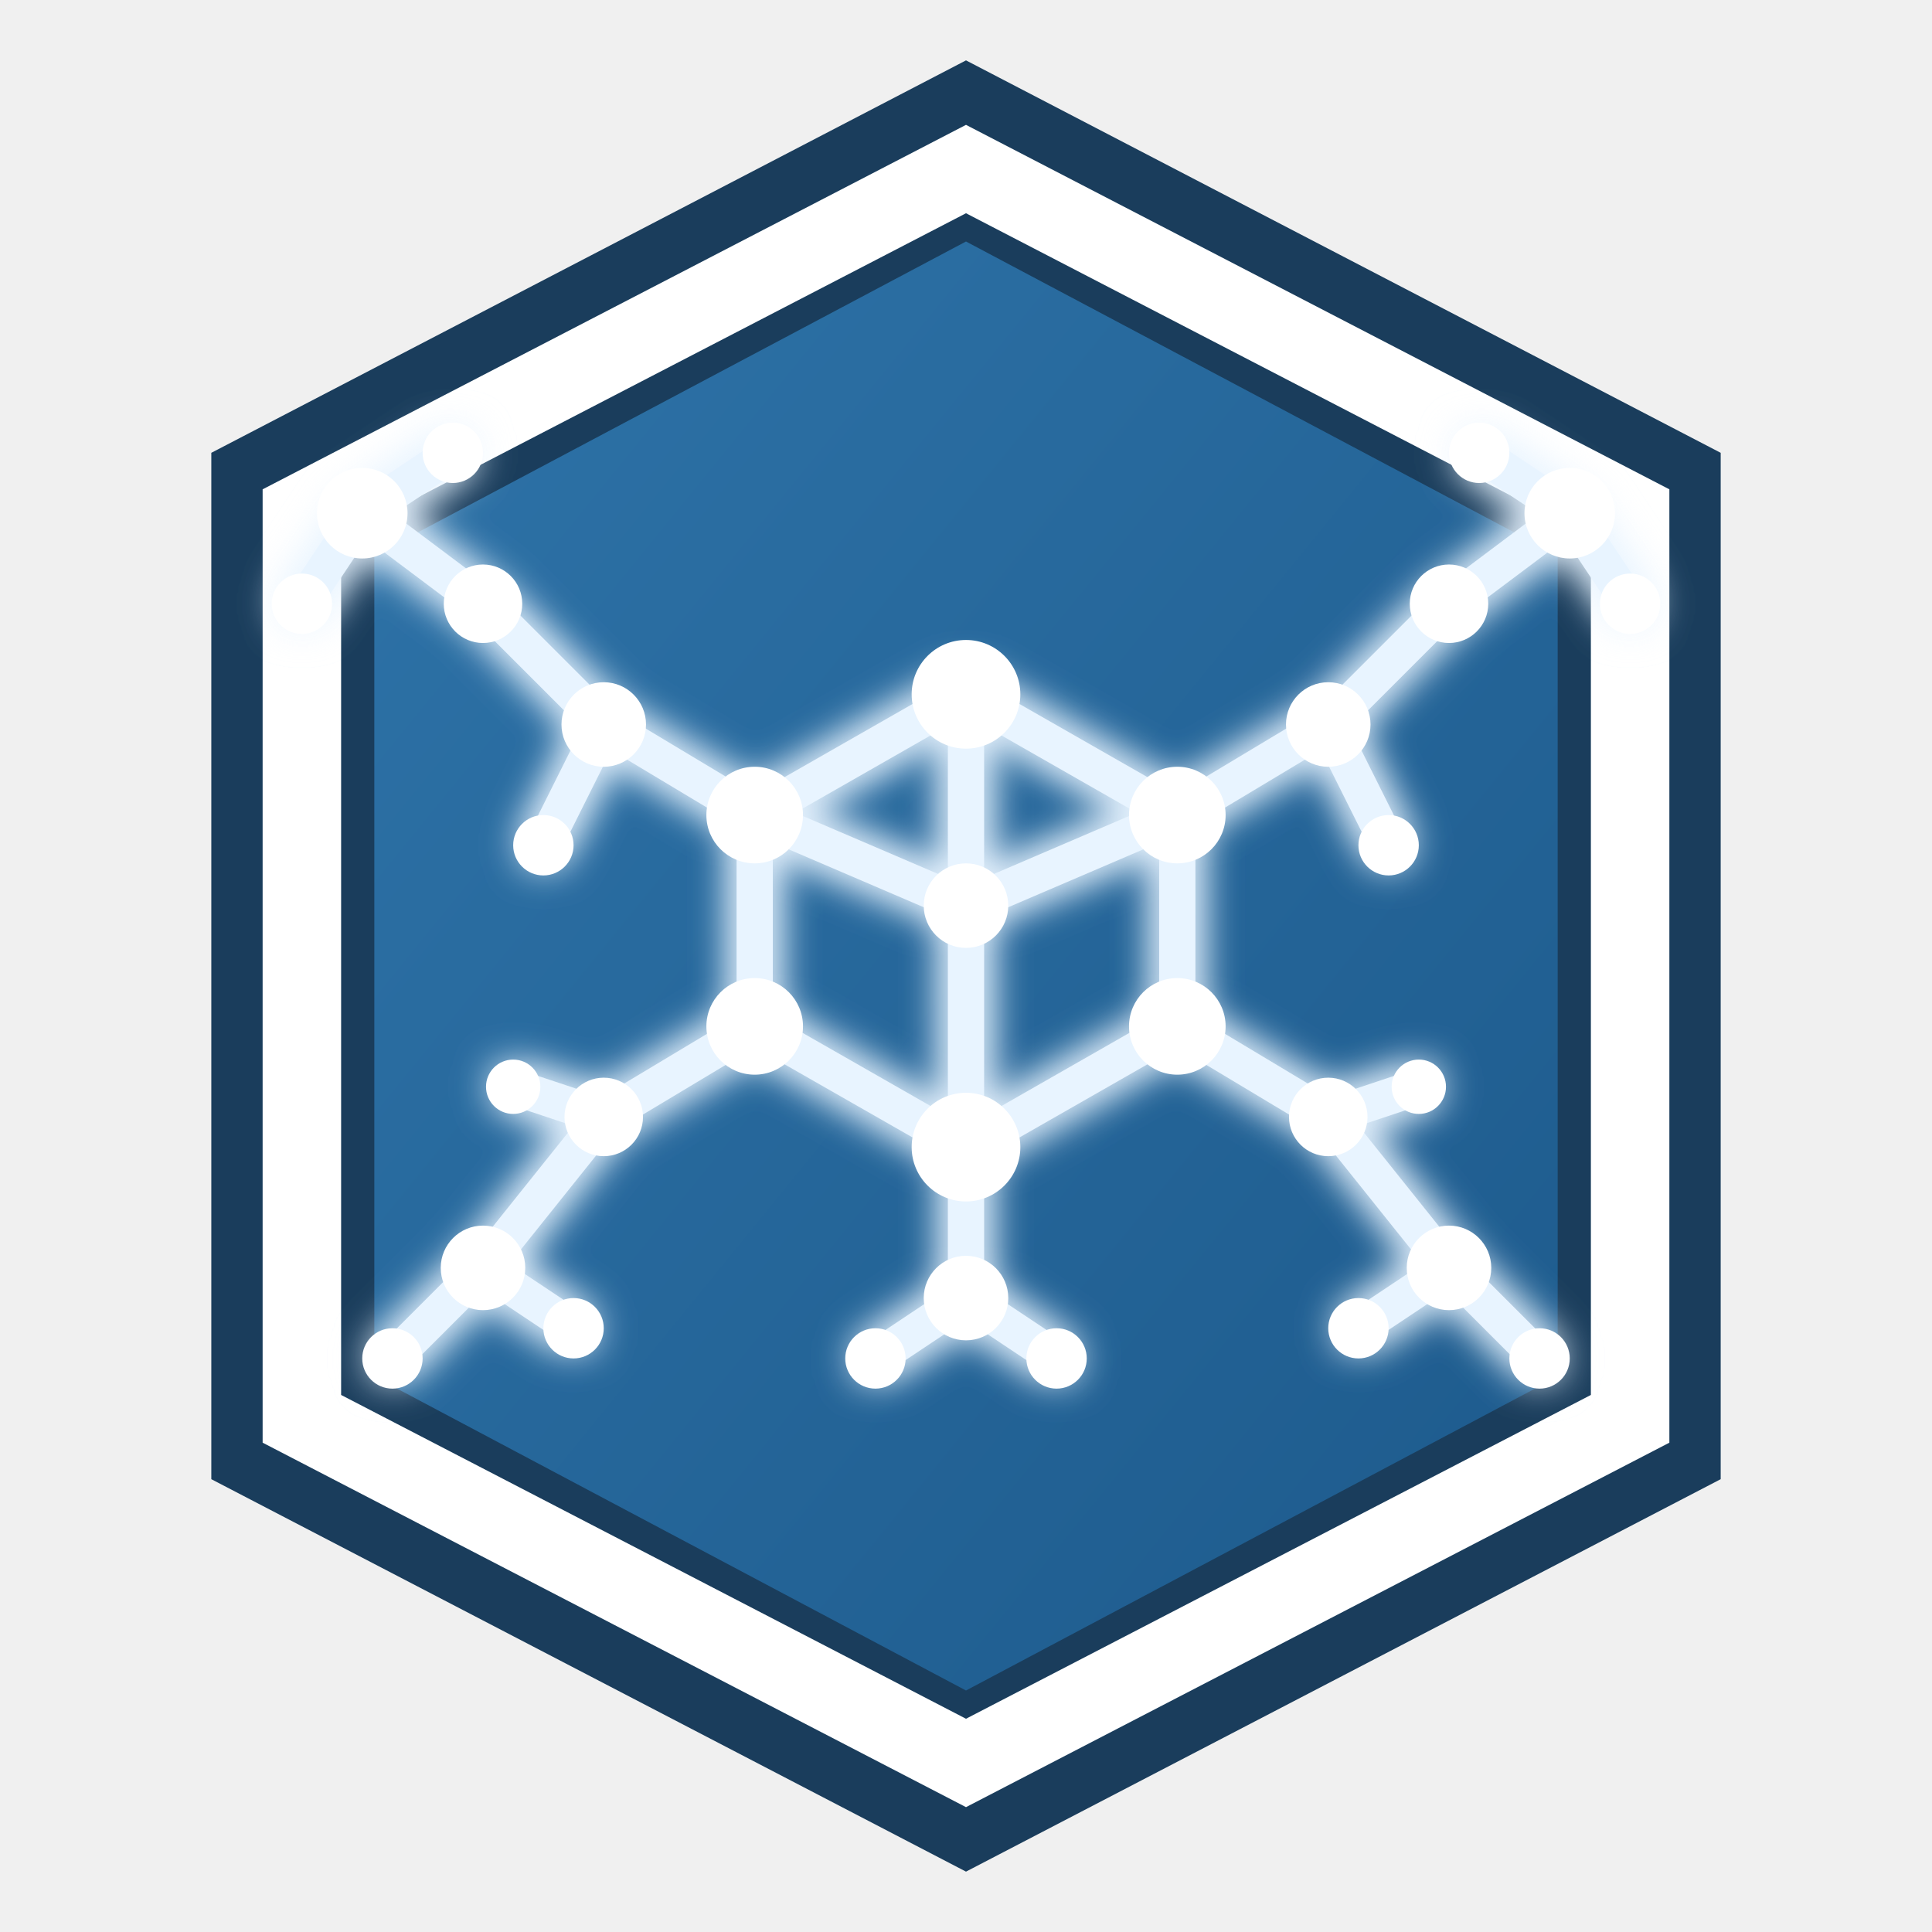
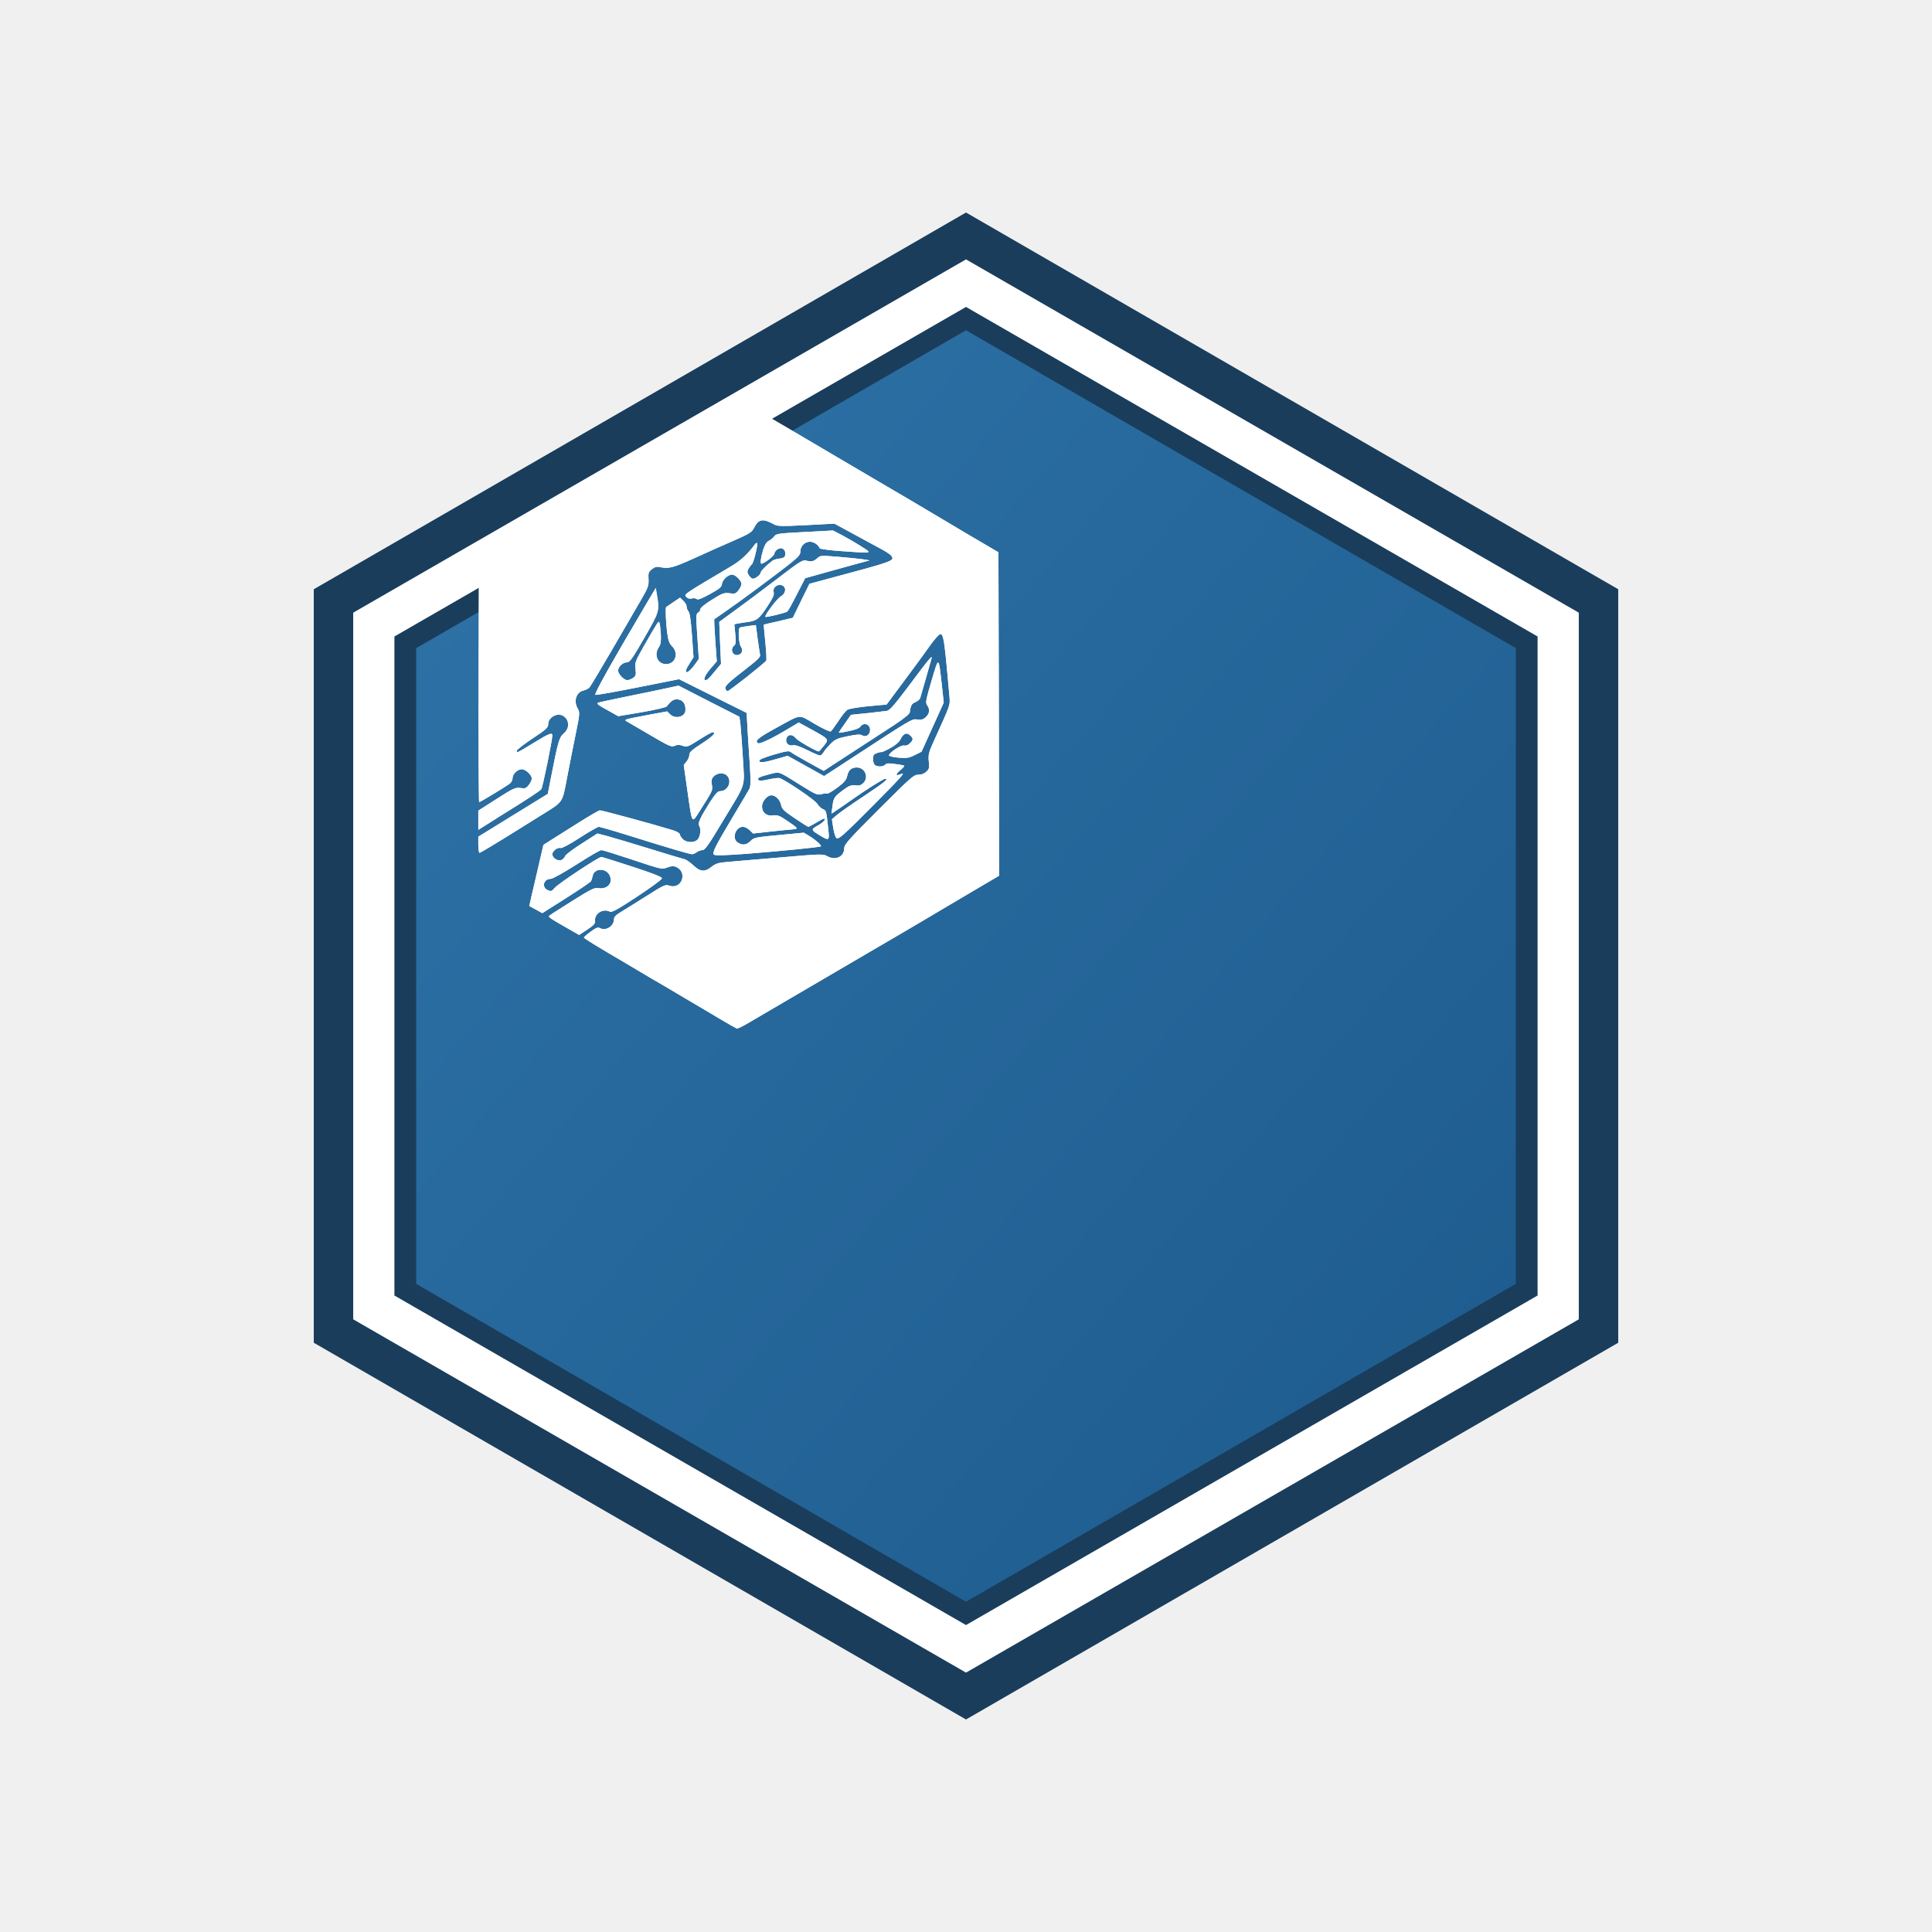
<svg xmlns="http://www.w3.org/2000/svg" viewBox="0 0 32 32" width="32" height="32">
  <defs>
    <linearGradient id="bg" x1="0%" y1="0%" x2="100%" y2="100%">
      <stop offset="0%" stop-color="#2e73a8" />
      <stop offset="100%" stop-color="#1d5a8c" />
    </linearGradient>
    <filter id="glow">
-       <feGaussianBlur stdDeviation="0.35" result="b" />
+       <feGaussianBlur stdDeviation="0.25" result="b" />
      <feMerge>
-         <feMergeNode in="b" />
        <feMergeNode in="b" />
        <feMergeNode in="SourceGraphic" />
      </feMerge>
    </filter>
  </defs>
-   <polygon points="16,1 28.5,7.5 28.5,24.5 16,31 3.5,24.5 3.5,7.5" fill="#1a3d5c" />
-   <polygon points="16,2.8 27,8.5 27,23.5 16,29.2 5,23.5 5,8.5" fill="none" stroke="#fff" stroke-width="1.3" />
-   <polygon points="16,4 25.8,9.2 25.8,22.8 16,28 6.2,22.8 6.2,9.2" fill="url(#bg)" />
-   <g filter="url(#glow)" fill="none" stroke="#e8f4ff" stroke-width="0.6" stroke-linecap="round" stroke-linejoin="round">
-     <polygon points="16,11.5 19.5,13.5 19.5,17 16,19 12.5,17 12.5,13.5" />
-     <line x1="16" y1="11.5" x2="16" y2="15" />
-     <line x1="12.5" y1="13.5" x2="16" y2="15" />
-     <line x1="19.5" y1="13.5" x2="16" y2="15" />
-     <line x1="16" y1="15" x2="16" y2="19" />
-     <path d="M12.5,13.5 L10,12 L8,10" />
-     <path d="M8,10 L6,8.5" />
-     <path d="M6,8.5 L5,10" />
-     <path d="M6,8.5 L7.5,7.5" />
-     <path d="M10,12 L9,14" />
-     <path d="M19.5,13.5 L22,12 L24,10" />
-     <path d="M24,10 L26,8.5" />
-     <path d="M26,8.5 L27,10" />
-     <path d="M26,8.5 L24.5,7.5" />
-     <path d="M22,12 L23,14" />
-     <path d="M12.5,17 L10,18.5 L8,21" />
-     <path d="M8,21 L6.5,22.5" />
-     <path d="M8,21 L9.5,22" />
-     <path d="M10,18.5 L8.5,18" />
-     <path d="M19.5,17 L22,18.5 L24,21" />
-     <path d="M24,21 L25.5,22.5" />
-     <path d="M24,21 L22.5,22" />
-     <path d="M22,18.5 L23.5,18" />
-     <path d="M16,19 L16,21.5" />
-     <path d="M16,21.5 L14.5,22.5" />
-     <path d="M16,21.5 L17.5,22.5" />
+   <g transform="translate(16,16) scale(0.0195)">
+     <path fill="#1a3d5c" d="M0 -640 L554 -320 L554 320 L0 640 L-554 320 L-554 -320 Z" />
+     <path fill="none" stroke="#ffffff" stroke-width="35" d="M0 -580 L503 -290 L503 290 L0 580 L-503 290 L-503 -290 Z" />
+     <path fill="url(#bg)" d="M0 -540 L467 -270 L467 270 L0 540 L-467 270 L-467 -270 Z" />
  </g>
-   <g fill="#fff">
-     <circle cx="16" cy="11.5" r="0.9" />
-     <circle cx="19.5" cy="13.5" r="0.8" />
-     <circle cx="12.5" cy="13.5" r="0.8" />
-     <circle cx="19.5" cy="17" r="0.8" />
-     <circle cx="12.5" cy="17" r="0.8" />
-     <circle cx="16" cy="19" r="0.9" />
-     <circle cx="16" cy="15" r="0.7" />
-     <circle cx="10" cy="12" r="0.7" />
-     <circle cx="8" cy="10" r="0.65" />
-     <circle cx="6" cy="8.5" r="0.75" />
-     <circle cx="5" cy="10" r="0.5" />
-     <circle cx="7.5" cy="7.5" r="0.5" />
-     <circle cx="9" cy="14" r="0.5" />
-     <circle cx="22" cy="12" r="0.7" />
-     <circle cx="24" cy="10" r="0.65" />
-     <circle cx="26" cy="8.5" r="0.75" />
-     <circle cx="27" cy="10" r="0.5" />
-     <circle cx="24.5" cy="7.5" r="0.5" />
-     <circle cx="23" cy="14" r="0.5" />
-     <circle cx="10" cy="18.5" r="0.65" />
-     <circle cx="8" cy="21" r="0.7" />
-     <circle cx="6.5" cy="22.5" r="0.5" />
-     <circle cx="9.5" cy="22" r="0.5" />
-     <circle cx="8.5" cy="18" r="0.45" />
-     <circle cx="22" cy="18.5" r="0.65" />
-     <circle cx="24" cy="21" r="0.7" />
-     <circle cx="25.5" cy="22.5" r="0.5" />
-     <circle cx="22.5" cy="22" r="0.5" />
-     <circle cx="23.5" cy="18" r="0.45" />
-     <circle cx="16" cy="21.5" r="0.7" />
-     <circle cx="14.5" cy="22.5" r="0.5" />
-     <circle cx="17.5" cy="22.5" r="0.5" />
+   <g transform="translate(-3.7, 20.3) scale(0.00227, -0.00227)" fill="#ffffff" filter="url(#glow)">
+     <path d="M6935 5986 c-101 -61 -630 -376 -835 -496 -96 -56 -303 -178 -460 -270 -157 -92 -337 -198 -400 -237 l-115 -69 -3 -912 c-1 -502 1 -912 4 -912 9 0 206 120 227 138 9 8 17 25 17 38 0 29 37 64 67 64 29 0 73 -42 73 -68 0 -11 -10 -32 -22 -47 -18 -24 -26 -27 -61 -22 -37 5 -50 -1 -174 -80 l-133 -85 0 -70 0 -70 23 14 c12 8 78 50 147 93 186 115 278 175 290 190 9 11 80 356 80 391 0 24 -22 16 -125 -47 -137 -83 -135 -82 -135 -65 0 8 52 48 115 90 103 68 115 80 115 106 0 19 9 35 26 49 83 65 168 -50 87 -118 -33 -28 -42 -61 -94 -328 l-22 -113 -111 -68 c-61 -38 -175 -108 -253 -156 l-143 -88 0 -59 c0 -32 4 -59 9 -59 5 0 87 49 183 108 95 59 219 137 276 172 154 96 144 80 181 276 18 93 46 236 63 318 29 141 29 151 14 177 -33 56 -12 122 43 134 16 3 35 14 43 23 8 9 81 132 163 272 81 140 175 302 209 360 56 96 60 109 58 156 -3 46 0 54 25 74 21 16 35 20 58 15 63 -14 94 -6 245 62 85 39 215 97 289 129 125 55 136 62 155 99 33 62 63 66 147 20 21 -12 58 -13 231 -4 l206 11 144 -78 c78 -43 170 -92 203 -110 33 -18 64 -39 69 -47 24 -37 25 -37 -479 -172 l-119 -32 -61 -124 -60 -124 -105 -25 c-58 -13 -106 -24 -107 -25 -1 -1 4 -57 11 -126 7 -68 10 -129 7 -136 -8 -16 -270 -223 -282 -223 -5 0 -12 7 -16 17 -7 19 17 42 160 153 75 58 96 79 93 95 -3 11 -10 64 -18 118 l-13 99 -55 -7 c-30 -4 -58 -9 -62 -12 -14 -8 -8 -113 7 -137 18 -27 11 -53 -16 -61 -40 -13 -66 39 -33 66 13 11 15 26 9 85 l-7 72 29 6 c15 2 48 8 73 11 63 10 79 22 139 113 41 62 51 85 46 105 -9 35 32 64 65 47 30 -16 23 -59 -13 -79 -27 -15 -121 -140 -112 -149 6 -6 148 29 160 39 6 5 37 61 70 126 l60 117 150 42 c83 23 188 52 235 65 l85 23 -50 8 c-27 4 -107 12 -179 18 -121 10 -130 10 -150 -8 -28 -26 -46 -30 -78 -21 -33 9 -43 2 -248 -155 -80 -61 -201 -152 -269 -201 l-123 -90 6 -153 7 -153 -43 -52 c-44 -54 -58 -67 -70 -67 -20 0 -4 37 37 85 l45 52 -11 152 c-6 84 -9 153 -8 155 2 1 42 29 89 62 110 76 352 256 458 339 70 56 82 70 82 95 0 38 32 70 70 70 28 0 62 -23 71 -48 2 -5 76 -15 164 -21 230 -16 222 -18 140 34 -38 25 -101 61 -138 81 l-69 36 -206 -11 c-191 -10 -208 -12 -222 -31 -9 -12 -27 -27 -40 -33 -17 -9 -30 -29 -42 -67 -17 -57 -23 -100 -12 -100 19 0 94 57 94 72 0 9 10 24 22 32 27 20 58 4 58 -29 0 -28 -8 -34 -49 -39 -17 -2 -39 -9 -48 -17 -41 -31 -83 -74 -83 -85 0 -15 -38 -44 -57 -44 -7 0 -20 11 -28 24 -14 20 -14 29 -4 48 7 13 18 28 25 33 13 11 46 146 38 155 -3 3 -11 -2 -17 -11 -55 -73 -101 -116 -177 -161 -349 -207 -340 -201 -323 -220 10 -12 24 -16 40 -12 13 4 29 2 36 -4 9 -8 35 2 97 36 71 39 86 52 88 75 4 30 44 67 74 67 24 0 68 -44 68 -68 0 -11 -10 -32 -22 -47 -19 -24 -26 -27 -65 -21 -40 5 -51 1 -128 -47 -51 -31 -84 -59 -85 -69 0 -9 -7 -21 -17 -26 -15 -9 -15 -24 -5 -173 l11 -164 -28 -40 c-56 -78 -93 -75 -42 3 l31 49 -11 159 c-8 108 -16 164 -25 175 -8 8 -14 25 -14 36 0 11 -11 30 -24 42 l-24 23 -49 -33 c-26 -18 -50 -34 -53 -36 -6 -6 -1 -125 10 -199 6 -45 15 -68 34 -87 51 -51 24 -130 -44 -130 -62 0 -91 68 -53 123 13 19 17 41 15 90 -2 36 -6 73 -9 83 -4 17 -6 17 -21 -4 -8 -12 -48 -80 -88 -150 -70 -123 -73 -131 -67 -177 5 -44 3 -51 -18 -66 -13 -9 -32 -16 -42 -16 -24 0 -67 44 -67 70 0 27 35 60 64 60 21 0 39 25 127 178 111 192 113 198 91 321 l-7 44 -62 -104 c-261 -442 -388 -667 -379 -676 3 -4 142 21 309 54 l302 60 246 -123 247 -123 6 -113 c4 -62 11 -182 17 -266 7 -109 6 -158 -2 -173 -6 -11 -57 -99 -115 -195 -135 -226 -159 -273 -145 -287 8 -8 75 -6 239 6 232 18 534 48 541 54 8 6 -32 43 -78 72 l-46 28 -180 -17 c-172 -16 -182 -18 -208 -43 -30 -31 -62 -34 -95 -11 -44 30 -15 114 40 114 12 0 33 -11 47 -24 l26 -25 135 15 c74 8 147 15 162 16 35 3 29 10 -49 62 -55 38 -70 43 -103 39 -47 -7 -80 21 -80 67 0 35 38 80 68 80 31 0 63 -32 71 -70 6 -30 20 -44 99 -97 51 -35 96 -63 100 -63 5 0 34 16 66 35 45 27 57 31 54 17 -2 -9 -25 -29 -51 -43 -53 -29 -52 -32 24 -77 56 -34 61 -30 54 36 -16 151 -15 149 -41 161 -14 6 -32 24 -42 40 -14 25 -222 167 -273 186 -8 3 -44 -1 -79 -9 -44 -10 -68 -12 -75 -5 -14 14 6 24 82 43 74 19 57 25 226 -81 108 -67 121 -73 150 -65 18 5 37 7 43 5 7 -2 40 18 75 44 49 37 65 56 70 82 9 44 31 64 70 64 60 0 91 -71 48 -114 -16 -16 -30 -20 -57 -17 -31 4 -46 -2 -87 -32 -68 -50 -73 -58 -81 -120 l-7 -54 29 19 c16 10 65 44 109 75 109 78 240 160 253 160 28 0 2 -21 -153 -125 -91 -60 -181 -123 -200 -140 l-35 -30 10 -65 c6 -35 16 -68 23 -72 17 -11 48 16 287 257 182 183 218 224 188 211 -46 -18 -49 -7 -7 29 17 14 29 28 27 30 -2 3 -32 9 -66 13 -48 7 -65 6 -73 -5 -14 -16 -61 -17 -77 -1 -7 7 -12 26 -12 44 0 26 5 34 29 42 16 6 31 9 33 7 2 -2 31 11 63 29 38 20 65 44 74 62 23 47 48 56 75 28 21 -20 20 -30 -5 -55 -13 -13 -28 -19 -41 -16 -24 7 -124 -61 -110 -75 4 -4 37 -11 73 -14 55 -4 71 -2 113 19 l50 25 81 179 81 179 -13 120 c-25 223 -22 222 -76 40 -42 -144 -45 -160 -32 -179 22 -31 18 -60 -9 -86 -20 -19 -33 -22 -63 -18 -41 5 -33 9 -514 -305 l-166 -108 -133 74 -133 74 -66 -19 c-100 -30 -141 -35 -141 -17 0 9 36 24 108 45 89 26 109 29 122 18 8 -7 66 -41 128 -75 l112 -62 203 132 c111 72 252 164 312 203 71 47 111 79 113 92 7 52 14 63 42 75 16 7 32 20 34 29 3 9 21 72 41 141 19 69 38 133 41 144 12 37 -17 3 -156 -184 -111 -148 -147 -190 -168 -194 -15 -2 -80 -10 -145 -17 l-118 -12 -44 -63 c-25 -34 -45 -65 -45 -67 0 -2 33 2 72 11 48 9 77 21 86 33 26 37 77 14 70 -32 -4 -31 -33 -47 -57 -32 -15 9 -37 8 -105 -6 -72 -14 -92 -23 -122 -52 -19 -19 -43 -46 -52 -61 -9 -16 -22 -28 -29 -28 -8 0 -49 18 -93 40 -51 26 -88 38 -103 35 -37 -9 -63 23 -45 58 12 24 43 21 65 -7 15 -19 149 -96 167 -96 2 0 19 18 37 41 39 49 40 47 -90 119 l-93 51 -57 -34 c-126 -77 -227 -126 -240 -117 -27 16 0 39 126 108 197 108 165 104 287 33 59 -34 111 -59 117 -55 6 3 31 37 56 75 24 38 54 75 66 83 12 7 81 19 154 26 l132 12 139 187 c76 102 152 206 169 231 17 25 43 58 58 74 49 53 50 46 92 -426 6 -74 12 -56 -103 -310 -49 -107 -52 -121 -47 -171 5 -47 3 -56 -18 -75 -14 -14 -36 -22 -58 -22 -34 0 -53 -17 -289 -253 -219 -219 -252 -256 -252 -283 0 -64 -65 -93 -127 -57 -28 15 -48 15 -344 -11 -173 -15 -347 -29 -387 -33 -60 -5 -79 -11 -109 -34 -50 -41 -84 -38 -134 10 -23 21 -51 41 -63 44 -11 2 -127 37 -256 77 -129 40 -268 81 -308 92 l-73 19 -114 -73 c-63 -40 -118 -81 -121 -91 -3 -9 -14 -22 -25 -28 -26 -13 -69 12 -69 41 0 23 41 53 61 45 8 -3 71 30 139 75 69 44 131 80 139 80 7 0 102 -27 210 -61 323 -101 454 -139 470 -139 9 0 25 7 35 15 11 8 30 15 42 15 18 0 45 38 146 208 178 295 161 239 148 470 -7 108 -15 219 -18 246 l-7 49 -222 113 -222 114 -88 -19 c-48 -11 -180 -38 -293 -61 -112 -23 -207 -43 -209 -46 -8 -7 10 -20 82 -59 l68 -38 172 29 c97 17 175 35 181 42 33 41 49 52 74 52 42 0 67 -32 63 -82 -3 -47 -75 -64 -112 -27 l-21 21 -141 -26 c-175 -33 -178 -34 -152 -48 11 -6 88 -51 171 -100 138 -81 154 -88 177 -77 19 9 34 9 58 0 31 -11 38 -8 120 44 47 30 92 55 98 55 31 0 1 -31 -79 -83 -71 -45 -90 -63 -90 -81 0 -13 -9 -35 -20 -49 l-21 -26 26 -183 c36 -256 31 -247 91 -152 96 151 95 149 88 192 -5 32 -2 44 15 61 25 25 73 28 95 5 40 -40 8 -114 -49 -114 -18 0 -34 -18 -73 -77 -71 -113 -92 -157 -81 -174 14 -22 11 -72 -7 -97 -21 -31 -85 -31 -114 0 -11 12 -20 27 -20 34 0 7 -21 19 -47 28 -112 35 -517 146 -536 146 -7 0 -78 -41 -157 -91 -80 -50 -170 -107 -200 -126 l-55 -35 -34 -147 c-19 -80 -42 -180 -52 -223 l-17 -76 48 -26 47 -26 174 110 c96 61 177 116 181 123 4 6 9 25 13 40 11 56 97 58 123 3 28 -57 -18 -106 -86 -93 -22 5 -56 -12 -177 -88 -82 -52 -159 -100 -169 -108 -21 -15 -30 -9 169 -123 l41 -23 59 39 c48 32 59 44 57 63 -7 53 58 94 107 68 14 -8 56 15 199 109 100 66 182 126 182 134 0 10 -65 36 -216 85 -119 39 -221 71 -226 71 -20 0 -313 -194 -339 -224 -24 -28 -29 -29 -53 -18 -46 21 -30 82 22 82 14 0 96 46 189 105 90 58 171 105 181 105 9 0 112 -32 229 -71 209 -70 214 -71 251 -56 25 10 45 12 61 6 93 -36 47 -171 -47 -138 -27 9 -40 3 -163 -75 -74 -47 -158 -99 -186 -116 -39 -23 -53 -38 -53 -54 0 -50 -58 -88 -101 -66 -16 9 -28 5 -69 -25 -28 -20 -50 -40 -50 -43 1 -6 91 -62 305 -187 39 -23 120 -71 180 -107 61 -35 178 -104 260 -153 83 -49 197 -116 255 -151 58 -34 110 -64 116 -66 6 -2 47 18 90 44 91 53 466 273 859 503 149 86 340 199 425 249 85 51 242 143 348 206 l192 113 -2 1180 -3 1180 -80 47 c-44 25 -204 120 -355 210 -151 90 -300 178 -330 195 -30 17 -215 126 -410 241 -448 265 -701 412 -720 418 -8 2 -46 -15 -85 -38z" />
  </g>
</svg>
